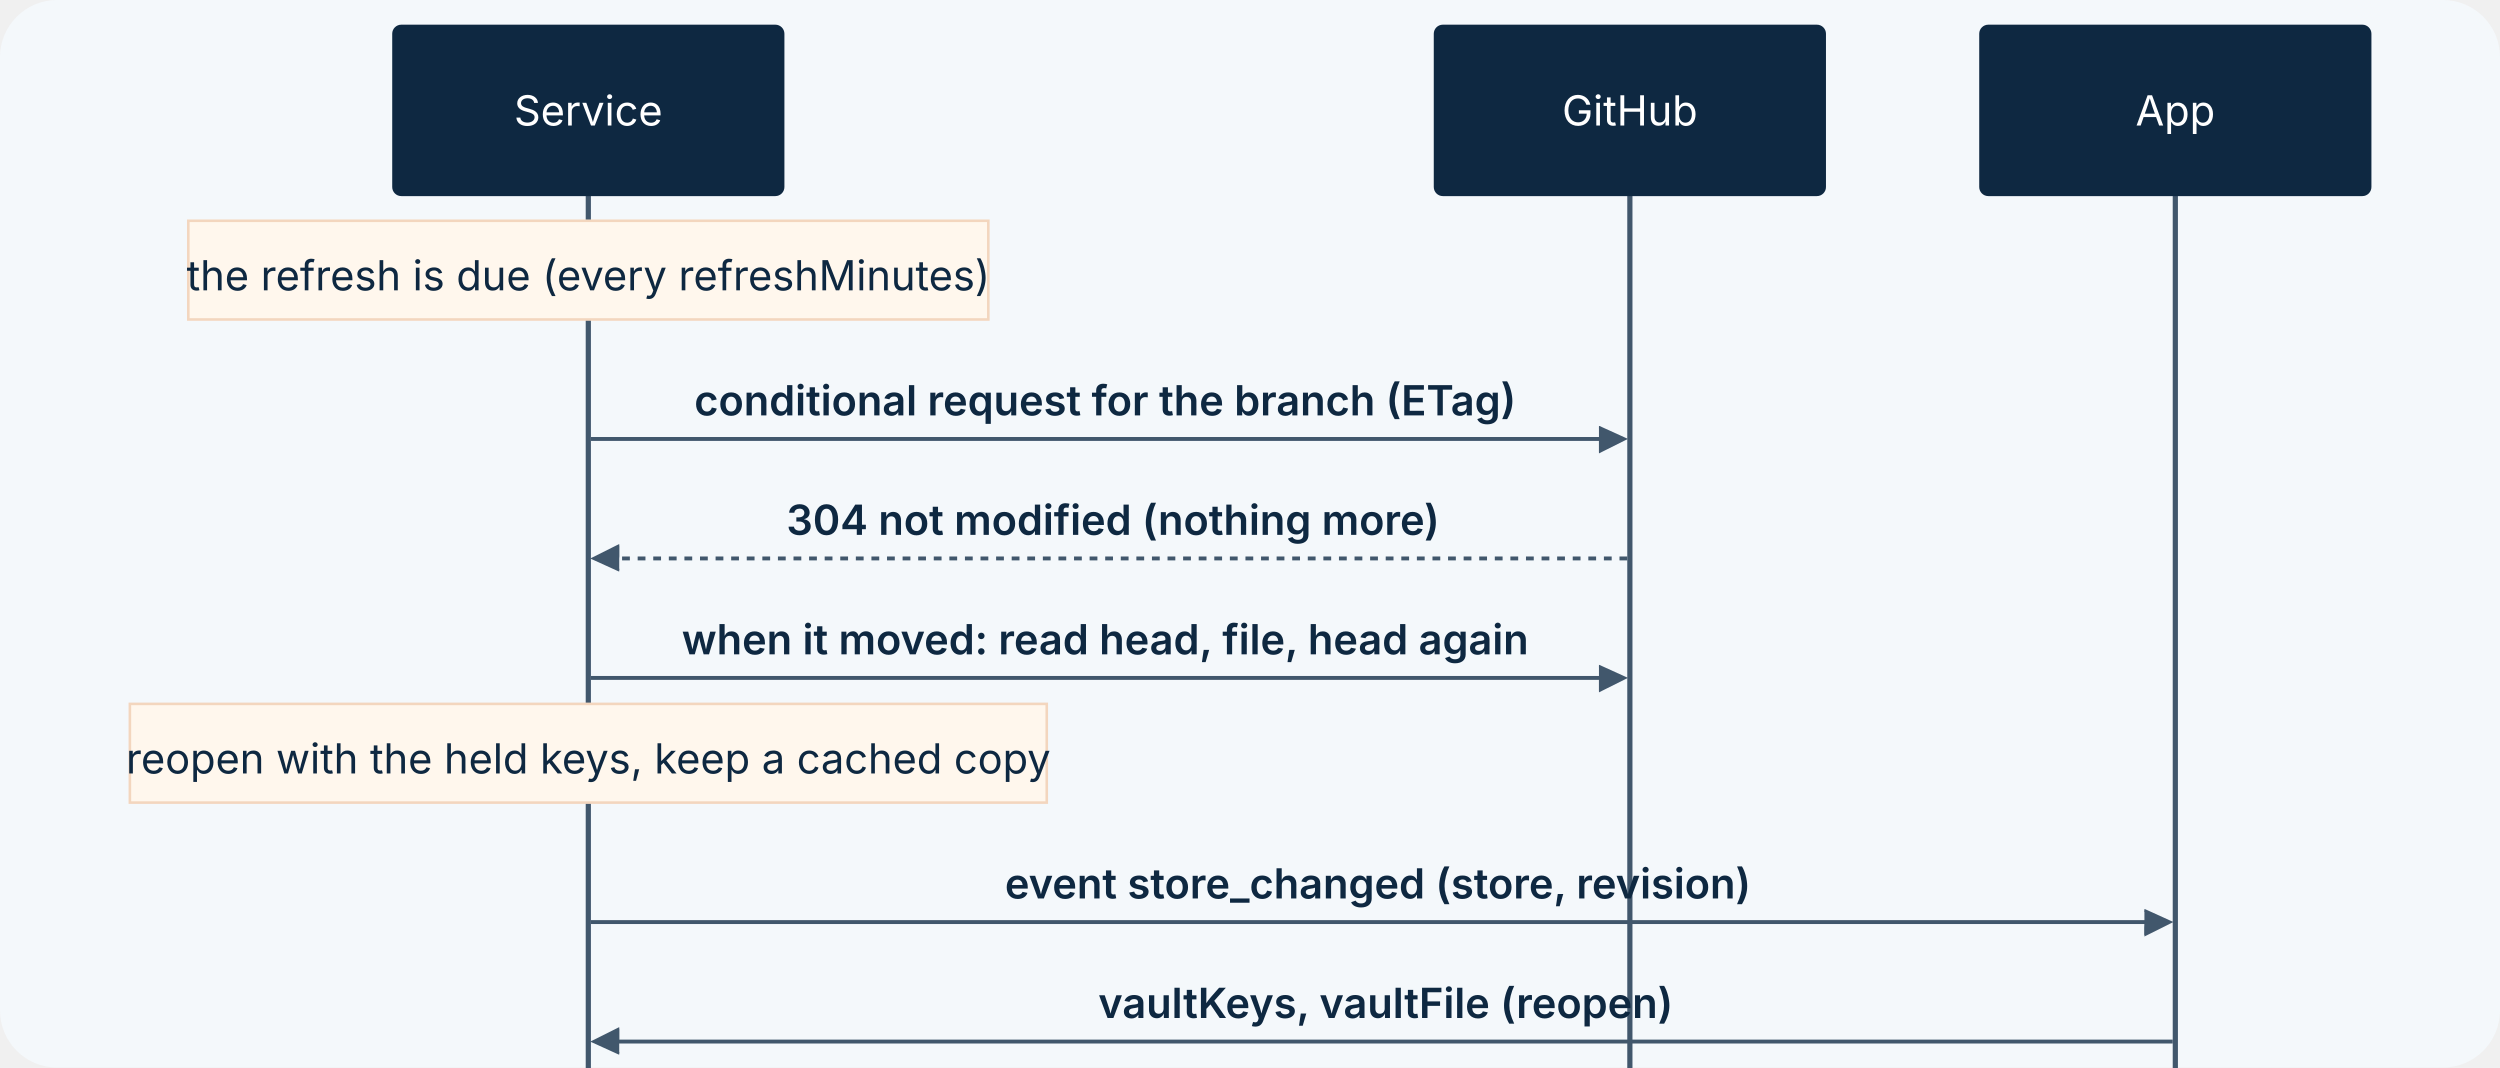
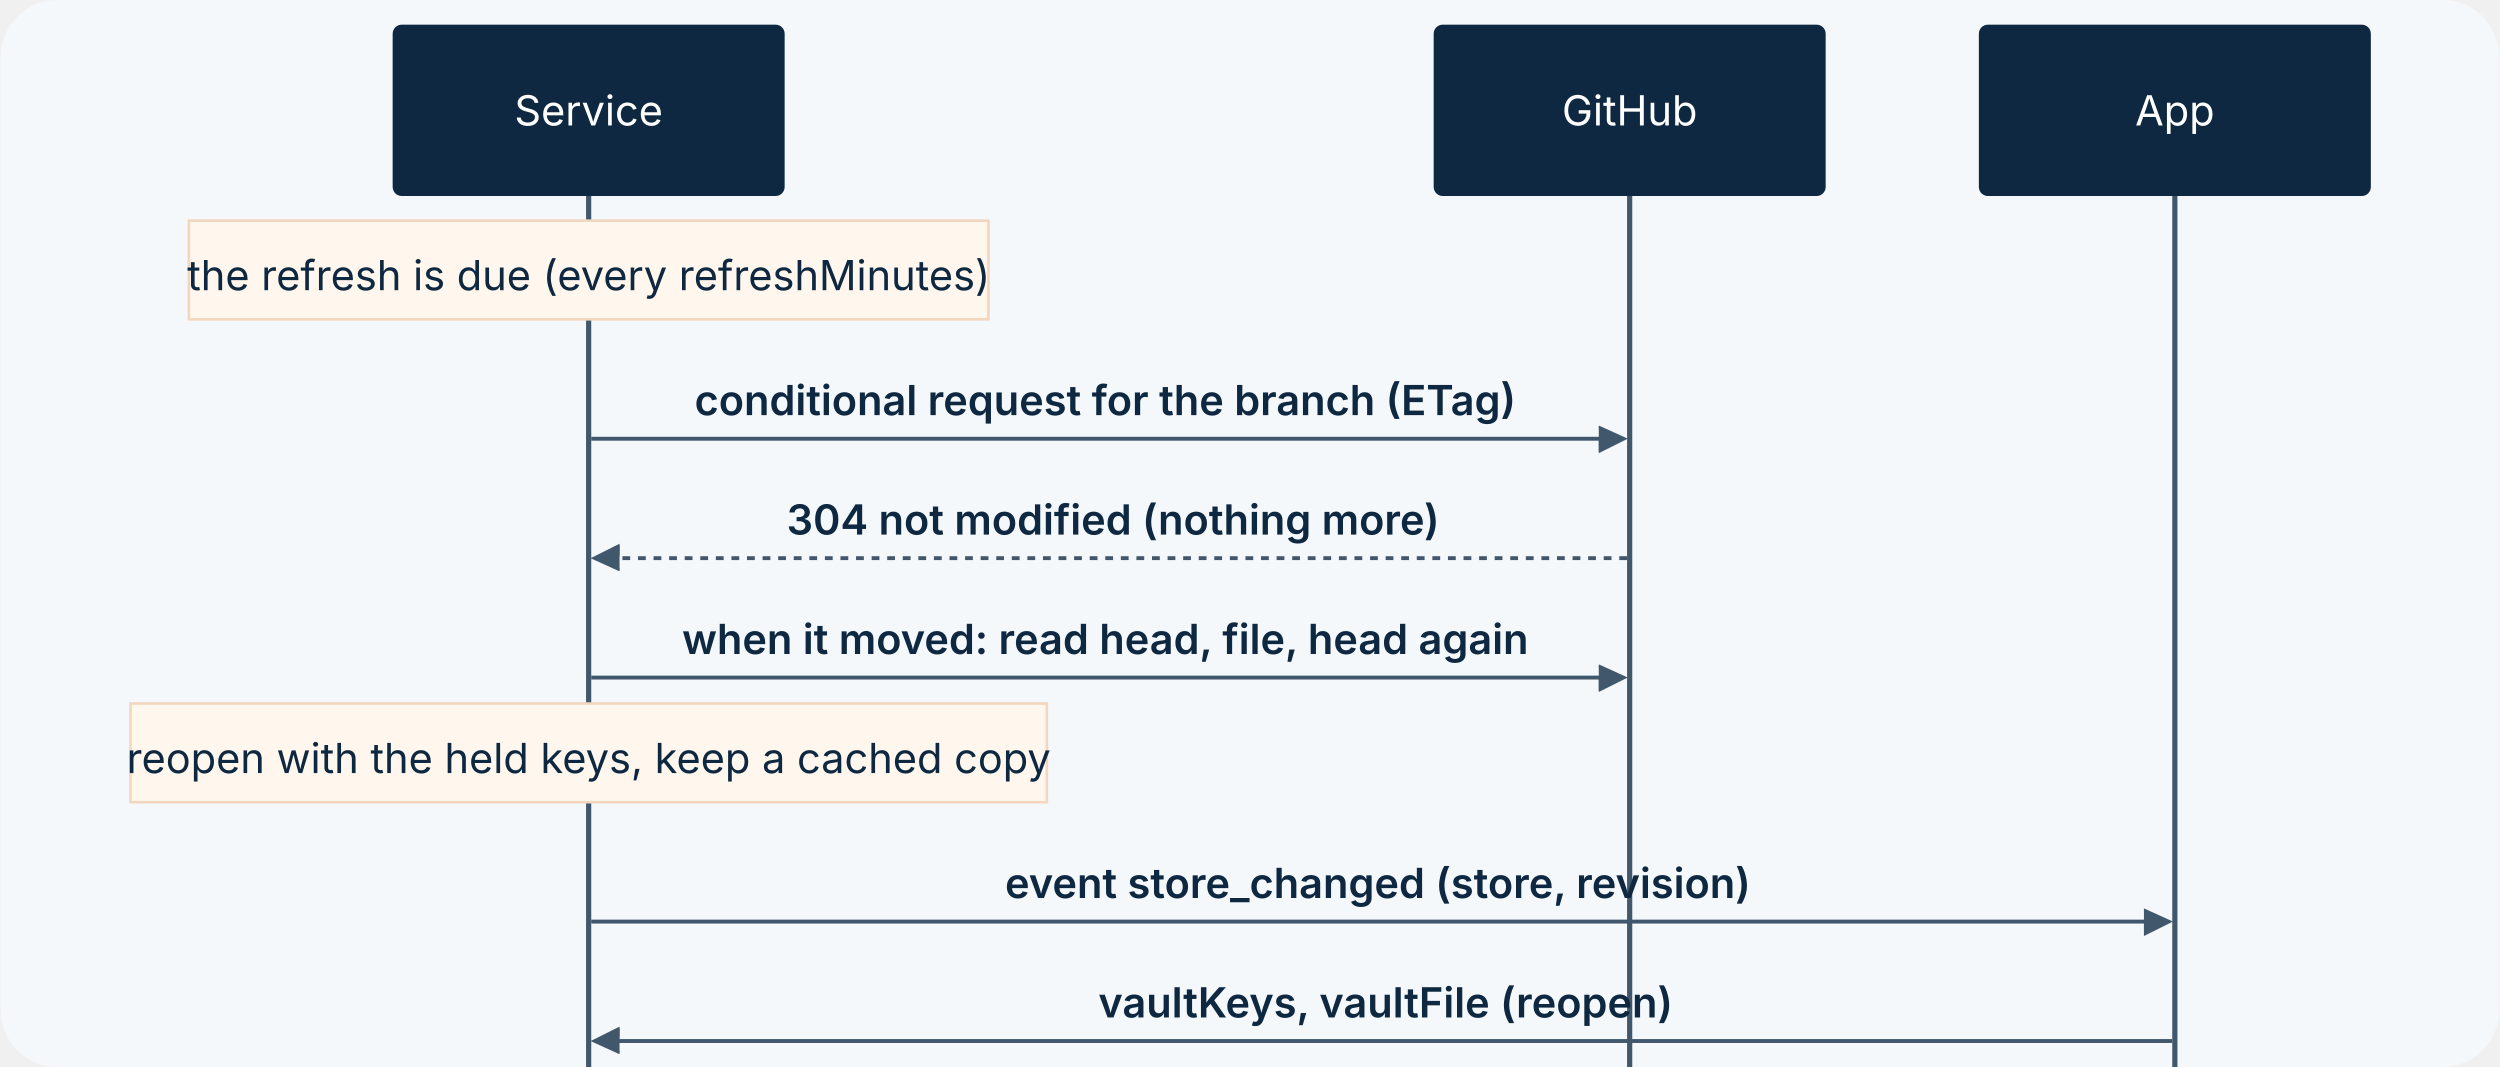
- <svg xmlns="http://www.w3.org/2000/svg" id="my-svg" width="100%" viewBox="-151.5 -10 962.5 411" role="img" aria-label="The refresh" font-family="Inter, -apple-system, &quot;Segoe UI&quot;, Roboto, sans-serif" data-tsm-source="13844c3b6ab3b8cc">
+ <svg xmlns="http://www.w3.org/2000/svg" id="my-svg" viewBox="-151.5 -10 962.5 411" width="963" height="411" role="img" aria-label="The refresh" font-family="Inter, -apple-system, &quot;Segoe UI&quot;, Roboto, sans-serif" data-tsm-source="76c051cb7672ff7e">
  <rect class="tsm-panel" x="-151.5" y="-10" width="962.5" height="411" rx="22" fill="#F4F8FB" />
  <g>
    <line id="actor2" x1="686" y1="65" x2="686" y2="2000" class="actor-line 200" stroke-width="0.5px" stroke="#999" name="A" data-et="life-line" data-id="A" />
    <g id="root-2" data-et="participant" data-type="participant" data-id="A">
      <rect x="611" y="0" fill="#eaeaea" stroke="#666" width="150" height="65" name="A" rx="3" ry="3" class="actor actor-top" />
      <text x="686" y="32.5" dominant-baseline="central" alignment-baseline="central" class="actor actor-box" style="text-anchor: middle; font-size: 16px; font-weight: 400; font-family: Inter, -apple-system, &quot;Segoe UI&quot;, Roboto, sans-serif;">
        <tspan x="686" dy="0">App</tspan>
      </text>
    </g>
  </g>
  <g>
    <line id="actor1" x1="476" y1="65" x2="476" y2="2000" class="actor-line 200" stroke-width="0.5px" stroke="#999" name="G" data-et="life-line" data-id="G" />
    <g id="root-1" data-et="participant" data-type="participant" data-id="G">
      <rect x="401" y="0" fill="#eaeaea" stroke="#666" width="150" height="65" name="G" rx="3" ry="3" class="actor actor-top" />
      <text x="476" y="32.5" dominant-baseline="central" alignment-baseline="central" class="actor actor-box" style="text-anchor: middle; font-size: 16px; font-weight: 400; font-family: Inter, -apple-system, &quot;Segoe UI&quot;, Roboto, sans-serif;">
        <tspan x="476" dy="0">GitHub</tspan>
      </text>
    </g>
  </g>
  <g>
    <line id="actor0" x1="75" y1="65" x2="75" y2="2000" class="actor-line 200" stroke-width="0.5px" stroke="#999" name="S" data-et="life-line" data-id="S" />
    <g id="root-0" data-et="participant" data-type="participant" data-id="S">
      <rect x="0" y="0" fill="#eaeaea" stroke="#666" width="150" height="65" name="S" rx="3" ry="3" class="actor actor-top" />
      <text x="75" y="32.5" dominant-baseline="central" alignment-baseline="central" class="actor actor-box" style="text-anchor: middle; font-size: 16px; font-weight: 400; font-family: Inter, -apple-system, &quot;Segoe UI&quot;, Roboto, sans-serif;">
        <tspan x="75" dy="0">Service</tspan>
      </text>
    </g>
  </g>
  <style>#my-svg{font-family:Inter,-apple-system,"Segoe UI",Roboto,sans-serif;font-size:14px;fill:#0E2841;}@keyframes edge-animation-frame{from{stroke-dashoffset:0;}}@keyframes dash{to{stroke-dashoffset:0;}}#my-svg .edge-animation-slow{stroke-dasharray:9,5!important;stroke-dashoffset:900;animation:dash 50s linear infinite;stroke-linecap:round;}#my-svg .edge-animation-fast{stroke-dasharray:9,5!important;stroke-dashoffset:900;animation:dash 20s linear infinite;stroke-linecap:round;}#my-svg .error-icon{fill:#FFFFFF;}#my-svg .error-text{fill:#000000;stroke:#000000;}#my-svg .edge-thickness-normal{stroke-width:1px;}#my-svg .edge-thickness-thick{stroke-width:3.5px;}#my-svg .edge-pattern-solid{stroke-dasharray:0;}#my-svg .edge-thickness-invisible{stroke-width:0;fill:none;}#my-svg .edge-pattern-dashed{stroke-dasharray:3;}#my-svg .edge-pattern-dotted{stroke-dasharray:2;}#my-svg .marker{fill:#41576C;stroke:#41576C;}#my-svg .marker.cross{stroke:#41576C;}#my-svg svg{font-family:Inter,-apple-system,"Segoe UI",Roboto,sans-serif;font-size:14px;}#my-svg p{margin:0;}#my-svg .actor{stroke:#0E2841;fill:#0E2841;stroke-width:1;}#my-svg rect.actor.outer-path[data-look="neo"]{filter:drop-shadow( 1px 2px 2px rgba(185,185,185,1));}#my-svg rect.note[data-look="neo"]{stroke:#F3D6BE;fill:#FFF7ED;filter:drop-shadow( 1px 2px 2px rgba(185,185,185,1));}#my-svg text.actor&gt;tspan{fill:#FFFFFF;stroke:none;}#my-svg .actor-line{stroke:#41576C;}#my-svg .innerArc{stroke-width:1.5;stroke-dasharray:none;}#my-svg .messageLine0{stroke-width:1.5;stroke-dasharray:none;stroke:#41576C;}#my-svg .messageLine1{stroke-width:1.5;stroke-dasharray:2,2;stroke:#41576C;}#my-svg [id$="-arrowhead"] path{fill:#41576C;stroke:#41576C;}#my-svg .sequenceNumber{fill:#FFFFFF;}#my-svg [id$="-sequencenumber"]{fill:#41576C;}#my-svg [id$="-crosshead"] path{fill:#41576C;stroke:#41576C;}#my-svg .messageText{fill:#0E2841;stroke:none;}#my-svg .labelBox{stroke:#D7E1EA;fill:#FFFFFF;filter:none;}#my-svg .labelText,#my-svg .labelText&gt;tspan{fill:#FFFFFF;stroke:none;}#my-svg .loopText,#my-svg .loopText&gt;tspan{fill:#FFFFFF;stroke:none;}#my-svg .sectionTitle,#my-svg .sectionTitle&gt;tspan{fill:#FFFFFF;stroke:none;}#my-svg .loopLine{stroke-width:2px;stroke-dasharray:2,2;stroke:#D7E1EA;fill:#D7E1EA;}#my-svg .note{stroke:#F3D6BE;fill:#FFF7ED;}#my-svg .noteText,#my-svg .noteText&gt;tspan{fill:#0E2841;stroke:none;}#my-svg .activation0{fill:#EAF4FA;stroke:hsl(202.5, 61.538%, 84.902%);}#my-svg .activation1{fill:#EAF4FA;stroke:hsl(202.5, 61.538%, 84.902%);}#my-svg .activation2{fill:#EAF4FA;stroke:hsl(202.5, 61.538%, 84.902%);}#my-svg .actorPopupMenu{position:absolute;}#my-svg .actorPopupMenuPanel{position:absolute;fill:#0E2841;box-shadow:0px 8px 16px 0px rgba(0,0,0,0.2);filter:drop-shadow(3px 5px 2px rgb(0 0 0 / 0.4));}#my-svg .actor-man circle,#my-svg line{fill:#0E2841;stroke-width:2px;}#my-svg g rect.rect{filter:drop-shadow( 1px 2px 2px rgba(185,185,185,1));stroke:#D7E1EA;}#my-svg .node .neo-node{stroke:#D7E1EA;}#my-svg [data-look="neo"].node rect,#my-svg [data-look="neo"].cluster rect,#my-svg [data-look="neo"].node polygon{stroke:url(#my-svg-gradient);filter:drop-shadow( 1px 2px 2px rgba(185,185,185,1));}#my-svg [data-look="neo"].swimlane.cluster rect{filter:none;}#my-svg [data-look="neo"].node path{stroke:url(#my-svg-gradient);stroke-width:1px;}#my-svg [data-look="neo"].node .outer-path{filter:drop-shadow( 1px 2px 2px rgba(185,185,185,1));}#my-svg [data-look="neo"].node .neo-line path{stroke:#D7E1EA;filter:none;}#my-svg [data-look="neo"].node circle{stroke:url(#my-svg-gradient);filter:drop-shadow( 1px 2px 2px rgba(185,185,185,1));}#my-svg [data-look="neo"].node circle .state-start{fill:#000000;}#my-svg [data-look="neo"].icon-shape .icon{fill:url(#my-svg-gradient);filter:drop-shadow( 1px 2px 2px rgba(185,185,185,1));}#my-svg [data-look="neo"].icon-shape .icon-neo path{stroke:url(#my-svg-gradient);filter:drop-shadow( 1px 2px 2px rgba(185,185,185,1));}#my-svg .node rect,#my-svg .node polygon,#my-svg .node path,#my-svg .node circle{rx:12px;ry:12px;stroke-width:1.6px;}#my-svg .edgePath .path,#my-svg .flowchart-link{stroke-width:1.6px;}#my-svg .cluster rect{rx:18px;ry:18px;stroke-width:1.6px;}#my-svg .cluster-label .nodeLabel,#my-svg .cluster-label text{font-weight:700;letter-spacing:0.04em;text-transform:uppercase;font-size:13px;}#my-svg .nodeLabel,#my-svg .node text,#my-svg .node tspan{font-weight:600!important;}#my-svg .cluster-label tspan{font-weight:700!important;}#my-svg .edgeLabel,#my-svg .edgeLabel text,#my-svg .edgeLabel tspan{font-size:11.5px;fill:rgb(65, 87, 108);color:rgb(65, 87, 108);font-weight:400!important;}#my-svg .edgeLabel rect,#my-svg .labelBkg{opacity:1!important;fill:rgb(244, 248, 251)!important;}#my-svg .node,#my-svg .cluster,#my-svg .node rect,#my-svg .node path,#my-svg .node polygon,#my-svg .cluster rect{filter:none!important;}#my-svg .edge-pattern-dotted,#my-svg .edge-pattern-dashed{stroke:rgb(160, 43, 147)!important;stroke-dasharray:6,5!important;}#my-svg marker path{fill:rgb(65, 87, 108);stroke:rgb(65, 87, 108);}#my-svg :root{--mermaid-font-family:Inter,-apple-system,"Segoe UI",Roboto,sans-serif;}</style>
  <g />
  <defs>
    <symbol id="my-svg-computer" width="24" height="24">
      <path transform="scale(.5)" d="M2 2v13h20v-13h-20zm18 11h-16v-9h16v9zm-10.228 6l.466-1h3.524l.467 1h-4.457zm14.228 3h-24l2-6h2.104l-1.33 4h18.45l-1.297-4h2.073l2 6zm-5-10h-14v-7h14v7z" />
    </symbol>
  </defs>
  <defs>
    <symbol id="my-svg-database" fill-rule="evenodd" clip-rule="evenodd">
      <path transform="scale(.5)" d="M12.258.001l.256.004.255.005.253.008.251.01.249.012.247.015.246.016.242.019.241.02.239.023.236.024.233.027.231.028.229.031.225.032.223.034.22.036.217.038.214.04.211.041.208.043.205.045.201.046.198.048.194.05.191.051.187.053.183.054.18.056.175.057.172.059.168.06.163.061.16.063.155.064.15.066.074.033.073.033.071.034.07.034.069.035.068.035.067.035.066.035.064.036.064.036.062.036.06.036.06.037.058.037.058.037.055.038.055.038.053.038.052.038.051.039.05.039.048.039.047.039.045.04.044.04.043.04.041.04.04.041.039.041.037.041.036.041.034.041.033.042.032.042.03.042.029.042.027.042.026.043.024.043.023.043.021.043.02.043.018.044.017.043.015.044.013.044.012.044.011.045.009.044.007.045.006.045.004.045.002.045.001.045v17l-.001.045-.002.045-.004.045-.006.045-.007.045-.009.044-.011.045-.012.044-.013.044-.015.044-.017.043-.018.044-.02.043-.021.043-.023.043-.024.043-.026.043-.027.042-.029.042-.03.042-.032.042-.033.042-.034.041-.036.041-.037.041-.039.041-.04.041-.041.04-.043.04-.044.04-.045.04-.047.039-.048.039-.05.039-.051.039-.052.038-.053.038-.055.038-.055.038-.058.037-.058.037-.06.037-.06.036-.062.036-.064.036-.064.036-.066.035-.067.035-.068.035-.069.035-.07.034-.071.034-.073.033-.074.033-.15.066-.155.064-.16.063-.163.061-.168.06-.172.059-.175.057-.18.056-.183.054-.187.053-.191.051-.194.05-.198.048-.201.046-.205.045-.208.043-.211.041-.214.04-.217.038-.22.036-.223.034-.225.032-.229.031-.231.028-.233.027-.236.024-.239.023-.241.02-.242.019-.246.016-.247.015-.249.012-.251.01-.253.008-.255.005-.256.004-.258.001-.258-.001-.256-.004-.255-.005-.253-.008-.251-.01-.249-.012-.247-.015-.245-.016-.243-.019-.241-.02-.238-.023-.236-.024-.234-.027-.231-.028-.228-.031-.226-.032-.223-.034-.22-.036-.217-.038-.214-.04-.211-.041-.208-.043-.204-.045-.201-.046-.198-.048-.195-.05-.19-.051-.187-.053-.184-.054-.179-.056-.176-.057-.172-.059-.167-.06-.164-.061-.159-.063-.155-.064-.151-.066-.074-.033-.072-.033-.072-.034-.07-.034-.069-.035-.068-.035-.067-.035-.066-.035-.064-.036-.063-.036-.062-.036-.061-.036-.06-.037-.058-.037-.057-.037-.056-.038-.055-.038-.053-.038-.052-.038-.051-.039-.049-.039-.049-.039-.046-.039-.046-.04-.044-.04-.043-.04-.041-.04-.04-.041-.039-.041-.037-.041-.036-.041-.034-.041-.033-.042-.032-.042-.03-.042-.029-.042-.027-.042-.026-.043-.024-.043-.023-.043-.021-.043-.02-.043-.018-.044-.017-.043-.015-.044-.013-.044-.012-.044-.011-.045-.009-.044-.007-.045-.006-.045-.004-.045-.002-.045-.001-.045v-17l.001-.045.002-.045.004-.045.006-.045.007-.045.009-.044.011-.045.012-.044.013-.044.015-.044.017-.043.018-.044.02-.043.021-.043.023-.043.024-.043.026-.043.027-.042.029-.042.03-.042.032-.042.033-.042.034-.041.036-.041.037-.041.039-.041.04-.041.041-.04.043-.04.044-.04.046-.04.046-.039.049-.039.049-.039.051-.039.052-.038.053-.038.055-.038.056-.038.057-.037.058-.037.06-.037.061-.036.062-.036.063-.036.064-.036.066-.035.067-.035.068-.035.069-.035.07-.034.072-.034.072-.033.074-.033.151-.066.155-.064.159-.063.164-.061.167-.06.172-.059.176-.057.179-.056.184-.054.187-.053.19-.051.195-.05.198-.048.201-.046.204-.045.208-.043.211-.041.214-.04.217-.038.22-.036.223-.034.226-.032.228-.031.231-.028.234-.027.236-.024.238-.023.241-.02.243-.019.245-.016.247-.015.249-.012.251-.01.253-.008.255-.005.256-.004.258-.001.258.001zm-9.258 20.499v.01l.001.021.003.021.004.022.005.021.006.022.007.022.009.023.01.022.011.023.012.023.013.023.015.023.016.024.017.023.018.024.019.024.021.024.022.025.023.024.024.025.052.049.056.05.061.051.066.051.07.051.075.051.079.052.084.052.088.052.092.052.097.052.102.051.105.052.11.052.114.051.119.051.123.051.127.05.131.05.135.05.139.048.144.049.147.047.152.047.155.047.16.045.163.045.167.043.171.043.176.041.178.041.183.039.187.039.19.037.194.035.197.035.202.033.204.031.209.03.212.029.216.027.219.025.222.024.226.021.23.02.233.018.236.016.24.015.243.012.246.01.249.008.253.005.256.004.259.001.26-.001.257-.004.254-.005.25-.008.247-.011.244-.012.241-.014.237-.016.233-.018.231-.021.226-.021.224-.024.22-.026.216-.027.212-.028.21-.031.205-.031.202-.034.198-.034.194-.036.191-.037.187-.039.183-.04.179-.04.175-.042.172-.043.168-.044.163-.045.16-.046.155-.046.152-.047.148-.048.143-.049.139-.049.136-.05.131-.05.126-.05.123-.051.118-.052.114-.051.11-.052.106-.052.101-.052.096-.052.092-.052.088-.053.083-.051.079-.052.074-.052.07-.051.065-.051.06-.051.056-.05.051-.05.023-.024.023-.025.021-.024.02-.024.019-.024.018-.024.017-.024.015-.023.014-.024.013-.023.012-.023.01-.023.01-.022.008-.022.006-.022.006-.022.004-.022.004-.021.001-.021.001-.021v-4.127l-.077.055-.08.053-.083.054-.085.053-.087.052-.09.052-.093.051-.095.05-.097.05-.1.049-.102.049-.105.048-.106.047-.109.047-.111.046-.114.045-.115.045-.118.044-.12.043-.122.042-.124.042-.126.041-.128.04-.13.04-.132.038-.134.038-.135.037-.138.037-.139.035-.142.035-.143.034-.144.033-.147.032-.148.031-.15.03-.151.03-.153.029-.154.027-.156.027-.158.026-.159.025-.161.024-.162.023-.163.022-.165.021-.166.02-.167.019-.169.018-.169.017-.171.016-.173.015-.173.014-.175.013-.175.012-.177.011-.178.01-.179.008-.179.008-.181.006-.182.005-.182.004-.184.003-.184.002h-.37l-.184-.002-.184-.003-.182-.004-.182-.005-.181-.006-.179-.008-.179-.008-.178-.01-.176-.011-.176-.012-.175-.013-.173-.014-.172-.015-.171-.016-.17-.017-.169-.018-.167-.019-.166-.02-.165-.021-.163-.022-.162-.023-.161-.024-.159-.025-.157-.026-.156-.027-.155-.027-.153-.029-.151-.03-.15-.03-.148-.031-.146-.032-.145-.033-.143-.034-.141-.035-.14-.035-.137-.037-.136-.037-.134-.038-.132-.038-.13-.04-.128-.04-.126-.041-.124-.042-.122-.042-.12-.044-.117-.043-.116-.045-.113-.045-.112-.046-.109-.047-.106-.047-.105-.048-.102-.049-.1-.049-.097-.05-.095-.05-.093-.052-.09-.051-.087-.052-.085-.053-.083-.054-.08-.054-.077-.054v4.127zm0-5.654v.011l.001.021.003.021.004.021.005.022.006.022.007.022.009.022.01.022.011.023.012.023.013.023.015.024.016.023.017.024.018.024.019.024.021.024.022.024.023.025.024.024.052.05.056.05.061.05.066.051.07.051.075.052.079.051.084.052.088.052.092.052.097.052.102.052.105.052.11.051.114.051.119.052.123.05.127.051.131.05.135.049.139.049.144.048.147.048.152.047.155.046.16.045.163.045.167.044.171.042.176.042.178.04.183.04.187.038.19.037.194.036.197.034.202.033.204.032.209.03.212.028.216.027.219.025.222.024.226.022.23.02.233.018.236.016.24.014.243.012.246.01.249.008.253.006.256.003.259.001.26-.001.257-.003.254-.006.25-.008.247-.01.244-.012.241-.015.237-.016.233-.018.231-.02.226-.022.224-.024.22-.025.216-.027.212-.029.21-.03.205-.032.202-.033.198-.035.194-.036.191-.037.187-.039.183-.039.179-.041.175-.042.172-.043.168-.044.163-.045.16-.045.155-.047.152-.047.148-.048.143-.048.139-.05.136-.049.131-.05.126-.051.123-.051.118-.051.114-.052.11-.052.106-.052.101-.052.096-.052.092-.052.088-.052.083-.052.079-.052.074-.051.07-.052.065-.051.06-.05.056-.051.051-.049.023-.025.023-.024.021-.025.02-.024.019-.024.018-.024.017-.024.015-.023.014-.023.013-.024.012-.022.01-.023.01-.023.008-.022.006-.022.006-.022.004-.021.004-.022.001-.021.001-.021v-4.139l-.077.054-.08.054-.083.054-.085.052-.087.053-.09.051-.093.051-.095.051-.097.05-.1.049-.102.049-.105.048-.106.047-.109.047-.111.046-.114.045-.115.044-.118.044-.12.044-.122.042-.124.042-.126.041-.128.04-.13.039-.132.039-.134.038-.135.037-.138.036-.139.036-.142.035-.143.033-.144.033-.147.033-.148.031-.15.03-.151.03-.153.028-.154.028-.156.027-.158.026-.159.025-.161.024-.162.023-.163.022-.165.021-.166.02-.167.019-.169.018-.169.017-.171.016-.173.015-.173.014-.175.013-.175.012-.177.011-.178.009-.179.009-.179.007-.181.007-.182.005-.182.004-.184.003-.184.002h-.37l-.184-.002-.184-.003-.182-.004-.182-.005-.181-.007-.179-.007-.179-.009-.178-.009-.176-.011-.176-.012-.175-.013-.173-.014-.172-.015-.171-.016-.17-.017-.169-.018-.167-.019-.166-.02-.165-.021-.163-.022-.162-.023-.161-.024-.159-.025-.157-.026-.156-.027-.155-.028-.153-.028-.151-.03-.15-.03-.148-.031-.146-.033-.145-.033-.143-.033-.141-.035-.14-.036-.137-.036-.136-.037-.134-.038-.132-.039-.13-.039-.128-.04-.126-.041-.124-.042-.122-.043-.12-.043-.117-.044-.116-.044-.113-.046-.112-.046-.109-.046-.106-.047-.105-.048-.102-.049-.1-.049-.097-.05-.095-.051-.093-.051-.09-.051-.087-.053-.085-.052-.083-.054-.08-.054-.077-.054v4.139zm0-5.666v.011l.001.02.003.022.004.021.005.022.006.021.007.022.009.023.01.022.011.023.012.023.013.023.015.023.016.024.017.024.018.023.019.024.021.025.022.024.023.024.024.025.052.05.056.05.061.05.066.051.07.051.075.052.079.051.084.052.088.052.092.052.097.052.102.052.105.051.11.052.114.051.119.051.123.051.127.05.131.05.135.05.139.049.144.048.147.048.152.047.155.046.16.045.163.045.167.043.171.043.176.042.178.04.183.04.187.038.19.037.194.036.197.034.202.033.204.032.209.03.212.028.216.027.219.025.222.024.226.021.23.02.233.018.236.017.24.014.243.012.246.01.249.008.253.006.256.003.259.001.26-.001.257-.003.254-.006.25-.008.247-.01.244-.013.241-.014.237-.016.233-.018.231-.02.226-.022.224-.024.22-.025.216-.027.212-.029.21-.03.205-.032.202-.033.198-.035.194-.036.191-.037.187-.039.183-.039.179-.041.175-.042.172-.043.168-.044.163-.045.16-.045.155-.047.152-.047.148-.048.143-.049.139-.049.136-.049.131-.051.126-.05.123-.051.118-.052.114-.051.11-.052.106-.052.101-.052.096-.052.092-.052.088-.052.083-.052.079-.052.074-.052.07-.051.065-.051.06-.051.056-.05.051-.049.023-.025.023-.025.021-.024.02-.024.019-.024.018-.024.017-.024.015-.023.014-.024.013-.023.012-.023.01-.022.01-.023.008-.022.006-.022.006-.022.004-.022.004-.021.001-.021.001-.021v-4.153l-.077.054-.08.054-.083.053-.085.053-.087.053-.09.051-.093.051-.095.051-.097.05-.1.049-.102.048-.105.048-.106.048-.109.046-.111.046-.114.046-.115.044-.118.044-.12.043-.122.043-.124.042-.126.041-.128.04-.13.039-.132.039-.134.038-.135.037-.138.036-.139.036-.142.034-.143.034-.144.033-.147.032-.148.032-.15.03-.151.03-.153.028-.154.028-.156.027-.158.026-.159.024-.161.024-.162.023-.163.023-.165.021-.166.02-.167.019-.169.018-.169.017-.171.016-.173.015-.173.014-.175.013-.175.012-.177.01-.178.01-.179.009-.179.007-.181.006-.182.006-.182.004-.184.003-.184.001-.185.001-.185-.001-.184-.001-.184-.003-.182-.004-.182-.006-.181-.006-.179-.007-.179-.009-.178-.01-.176-.01-.176-.012-.175-.013-.173-.014-.172-.015-.171-.016-.17-.017-.169-.018-.167-.019-.166-.02-.165-.021-.163-.023-.162-.023-.161-.024-.159-.024-.157-.026-.156-.027-.155-.028-.153-.028-.151-.03-.15-.03-.148-.032-.146-.032-.145-.033-.143-.034-.141-.034-.14-.036-.137-.036-.136-.037-.134-.038-.132-.039-.13-.039-.128-.041-.126-.041-.124-.041-.122-.043-.12-.043-.117-.044-.116-.044-.113-.046-.112-.046-.109-.046-.106-.048-.105-.048-.102-.048-.1-.05-.097-.049-.095-.051-.093-.051-.09-.052-.087-.052-.085-.053-.083-.053-.08-.054-.077-.054v4.153zm8.74-8.179l-.257.004-.254.005-.25.008-.247.011-.244.012-.241.014-.237.016-.233.018-.231.021-.226.022-.224.023-.22.026-.216.027-.212.028-.21.031-.205.032-.202.033-.198.034-.194.036-.191.038-.187.038-.183.04-.179.041-.175.042-.172.043-.168.043-.163.045-.16.046-.155.046-.152.048-.148.048-.143.048-.139.049-.136.05-.131.05-.126.051-.123.051-.118.051-.114.052-.11.052-.106.052-.101.052-.096.052-.092.052-.088.052-.083.052-.079.052-.074.051-.07.052-.065.051-.06.05-.056.05-.051.05-.023.025-.023.024-.021.024-.02.025-.019.024-.018.024-.017.023-.015.024-.014.023-.013.023-.012.023-.01.023-.01.022-.008.022-.006.023-.006.021-.004.022-.004.021-.001.021-.001.021.001.021.001.021.004.021.004.022.006.021.006.023.008.022.01.022.01.023.012.023.013.023.014.023.015.024.017.023.018.024.019.024.02.025.021.024.023.024.023.025.051.05.056.05.06.05.065.051.07.052.074.051.079.052.083.052.088.052.092.052.096.052.101.052.106.052.11.052.114.052.118.051.123.051.126.051.131.05.136.05.139.049.143.048.148.048.152.048.155.046.16.046.163.045.168.043.172.043.175.042.179.041.183.04.187.038.191.038.194.036.198.034.202.033.205.032.21.031.212.028.216.027.22.026.224.023.226.022.231.021.233.018.237.016.241.014.244.012.247.011.25.008.254.005.257.004.26.001.26-.001.257-.004.254-.005.25-.008.247-.011.244-.012.241-.014.237-.016.233-.018.231-.021.226-.022.224-.023.22-.026.216-.027.212-.028.21-.031.205-.032.202-.033.198-.034.194-.036.191-.038.187-.038.183-.04.179-.041.175-.042.172-.043.168-.043.163-.045.16-.046.155-.046.152-.048.148-.048.143-.048.139-.049.136-.05.131-.05.126-.051.123-.051.118-.051.114-.052.11-.052.106-.052.101-.052.096-.052.092-.052.088-.052.083-.052.079-.052.074-.051.07-.052.065-.051.06-.05.056-.05.051-.05.023-.025.023-.024.021-.024.02-.025.019-.024.018-.024.017-.023.015-.024.014-.023.013-.023.012-.023.01-.023.01-.022.008-.022.006-.023.006-.021.004-.022.004-.021.001-.021.001-.021-.001-.021-.001-.021-.004-.021-.004-.022-.006-.021-.006-.023-.008-.022-.01-.022-.01-.023-.012-.023-.013-.023-.014-.023-.015-.024-.017-.023-.018-.024-.019-.024-.02-.025-.021-.024-.023-.024-.023-.025-.051-.05-.056-.05-.06-.05-.065-.051-.07-.052-.074-.051-.079-.052-.083-.052-.088-.052-.092-.052-.096-.052-.101-.052-.106-.052-.11-.052-.114-.052-.118-.051-.123-.051-.126-.051-.131-.05-.136-.05-.139-.049-.143-.048-.148-.048-.152-.048-.155-.046-.16-.046-.163-.045-.168-.043-.172-.043-.175-.042-.179-.041-.183-.04-.187-.038-.191-.038-.194-.036-.198-.034-.202-.033-.205-.032-.21-.031-.212-.028-.216-.027-.22-.026-.224-.023-.226-.022-.231-.021-.233-.018-.237-.016-.241-.014-.244-.012-.247-.011-.25-.008-.254-.005-.257-.004-.26-.001-.26.001z" />
    </symbol>
  </defs>
  <defs>
    <symbol id="my-svg-clock" width="24" height="24">
      <path transform="scale(.5)" d="M12 2c5.514 0 10 4.486 10 10s-4.486 10-10 10-10-4.486-10-10 4.486-10 10-10zm0-2c-6.627 0-12 5.373-12 12s5.373 12 12 12 12-5.373 12-12-5.373-12-12-12zm5.848 12.459c.202.038.202.333.001.372-1.907.361-6.045 1.111-6.547 1.111-.719 0-1.301-.582-1.301-1.301 0-.512.77-5.447 1.125-7.445.034-.192.312-.181.343.014l.985 6.238 5.394 1.011z" />
    </symbol>
  </defs>
  <defs>
    <marker id="my-svg-arrowhead" refX="7.9" refY="5" markerUnits="userSpaceOnUse" markerWidth="12" markerHeight="12" orient="auto-start-reverse">
      <path d="M -1 0 L 10 5 L 0 10 z" />
    </marker>
  </defs>
  <defs>
    <marker id="my-svg-crosshead" markerWidth="15" markerHeight="8" orient="auto" refX="4" refY="4.5">
      <path fill="none" stroke="#000000" stroke-width="1pt" d="M 1,2 L 6,7 M 6,2 L 1,7" style="stroke-dasharray: 0, 0;" />
    </marker>
  </defs>
  <defs>
    <marker id="my-svg-filled-head" refX="15.5" refY="7" markerWidth="20" markerHeight="28" orient="auto">
      <path d="M 18,7 L9,13 L14,7 L9,1 Z" />
    </marker>
  </defs>
  <defs>
    <marker id="my-svg-sequencenumber" refX="15" refY="15" markerWidth="60" markerHeight="40" orient="auto">
      <circle cx="15" cy="15" r="6" />
    </marker>
  </defs>
  <defs>
    <marker id="my-svg-solidTopArrowHead" refX="7.9" refY="7.25" markerUnits="userSpaceOnUse" markerWidth="12" markerHeight="12" orient="auto-start-reverse">
      <path d="M 0 0 L 10 8 L 0 8 z" />
    </marker>
  </defs>
  <defs>
    <marker id="my-svg-solidBottomArrowHead" refX="7.9" refY="0.75" markerUnits="userSpaceOnUse" markerWidth="12" markerHeight="12" orient="auto-start-reverse">
      <path d="M 0 0 L 10 0 L 0 8 z" />
    </marker>
  </defs>
  <defs>
    <marker id="my-svg-stickTopArrowHead" refX="7.5" refY="7" markerUnits="userSpaceOnUse" markerWidth="12" markerHeight="12" orient="auto-start-reverse">
      <path d="M 0 0 L 7 7" stroke="black" stroke-width="1.5" fill="none" />
    </marker>
  </defs>
  <defs>
    <marker id="my-svg-stickBottomArrowHead" refX="7.5" refY="0" markerUnits="userSpaceOnUse" markerWidth="12" markerHeight="12" orient="auto-start-reverse">
      <path d="M 0 7 L 7 0" stroke="black" stroke-width="1.5" fill="none" />
    </marker>
  </defs>
  <g data-et="note" data-id="i0">
    <rect x="-79" y="75" fill="#EDF2AE" stroke="#666" width="308" height="38" class="note" />
    <text x="75" y="80" text-anchor="middle" dominant-baseline="middle" alignment-baseline="middle" class="noteText" dy="1em" style="font-family: Inter, -apple-system, &quot;Segoe UI&quot;, Roboto, sans-serif; font-size: 16px; font-weight: 400;">
      <tspan x="75">the refresh is due (every refreshMinutes)</tspan>
    </text>
  </g>
  <g data-et="note" data-id="i4">
    <rect x="-101.5" y="261" fill="#EDF2AE" stroke="#666" width="353" height="38" class="note" />
    <text x="75" y="266" text-anchor="middle" dominant-baseline="middle" alignment-baseline="middle" class="noteText" dy="1em" style="font-family: Inter, -apple-system, &quot;Segoe UI&quot;, Roboto, sans-serif; font-size: 16px; font-weight: 400;">
      <tspan x="75">reopen with the held keys, keep a cached copy</tspan>
    </text>
  </g>
  <text x="274" y="128" text-anchor="middle" dominant-baseline="middle" alignment-baseline="middle" class="messageText" dy="1em" style="font-family: Inter, -apple-system, &quot;Segoe UI&quot;, Roboto, sans-serif; font-size: 16px; font-weight: 600;">conditional request for the branch (ETag)</text>
  <line x1="76" y1="159" x2="472" y2="159" class="messageLine0" data-et="message" data-id="i1" data-from="S" data-to="G" stroke-width="2" stroke="none" marker-end="url(#my-svg-arrowhead)" style="fill: none;" />
  <text x="277" y="174" text-anchor="middle" dominant-baseline="middle" alignment-baseline="middle" class="messageText" dy="1em" style="font-family: Inter, -apple-system, &quot;Segoe UI&quot;, Roboto, sans-serif; font-size: 16px; font-weight: 600;">304 not modified (nothing more)</text>
  <line x1="475" y1="205" x2="79" y2="205" class="messageLine1" data-et="message" data-id="i2" data-from="G" data-to="S" stroke-width="2" stroke="none" marker-end="url(#my-svg-arrowhead)" style="stroke-dasharray: 3, 3; fill: none;" />
  <text x="274" y="220" text-anchor="middle" dominant-baseline="middle" alignment-baseline="middle" class="messageText" dy="1em" style="font-family: Inter, -apple-system, &quot;Segoe UI&quot;, Roboto, sans-serif; font-size: 16px; font-weight: 600;">when it moved: read head, file, head again</text>
  <line x1="76" y1="251" x2="472" y2="251" class="messageLine0" data-et="message" data-id="i3" data-from="S" data-to="G" stroke-width="2" stroke="none" marker-end="url(#my-svg-arrowhead)" style="fill: none;" />
  <text x="379" y="314" text-anchor="middle" dominant-baseline="middle" alignment-baseline="middle" class="messageText" dy="1em" style="font-family: Inter, -apple-system, &quot;Segoe UI&quot;, Roboto, sans-serif; font-size: 16px; font-weight: 600;">event store_changed (store, revision)</text>
  <line x1="76" y1="345" x2="682" y2="345" class="messageLine0" data-et="message" data-id="i5" data-from="S" data-to="A" stroke-width="2" stroke="none" marker-end="url(#my-svg-arrowhead)" style="fill: none;" />
  <text x="382" y="360" text-anchor="middle" dominant-baseline="middle" alignment-baseline="middle" class="messageText" dy="1em" style="font-family: Inter, -apple-system, &quot;Segoe UI&quot;, Roboto, sans-serif; font-size: 16px; font-weight: 600;">vaultKeys, vaultFile (reopen)</text>
  <line x1="685" y1="391" x2="79" y2="391" class="messageLine0" data-et="message" data-id="i6" data-from="A" data-to="S" stroke-width="2" stroke="none" marker-end="url(#my-svg-arrowhead)" style="fill: none;" />
</svg>
